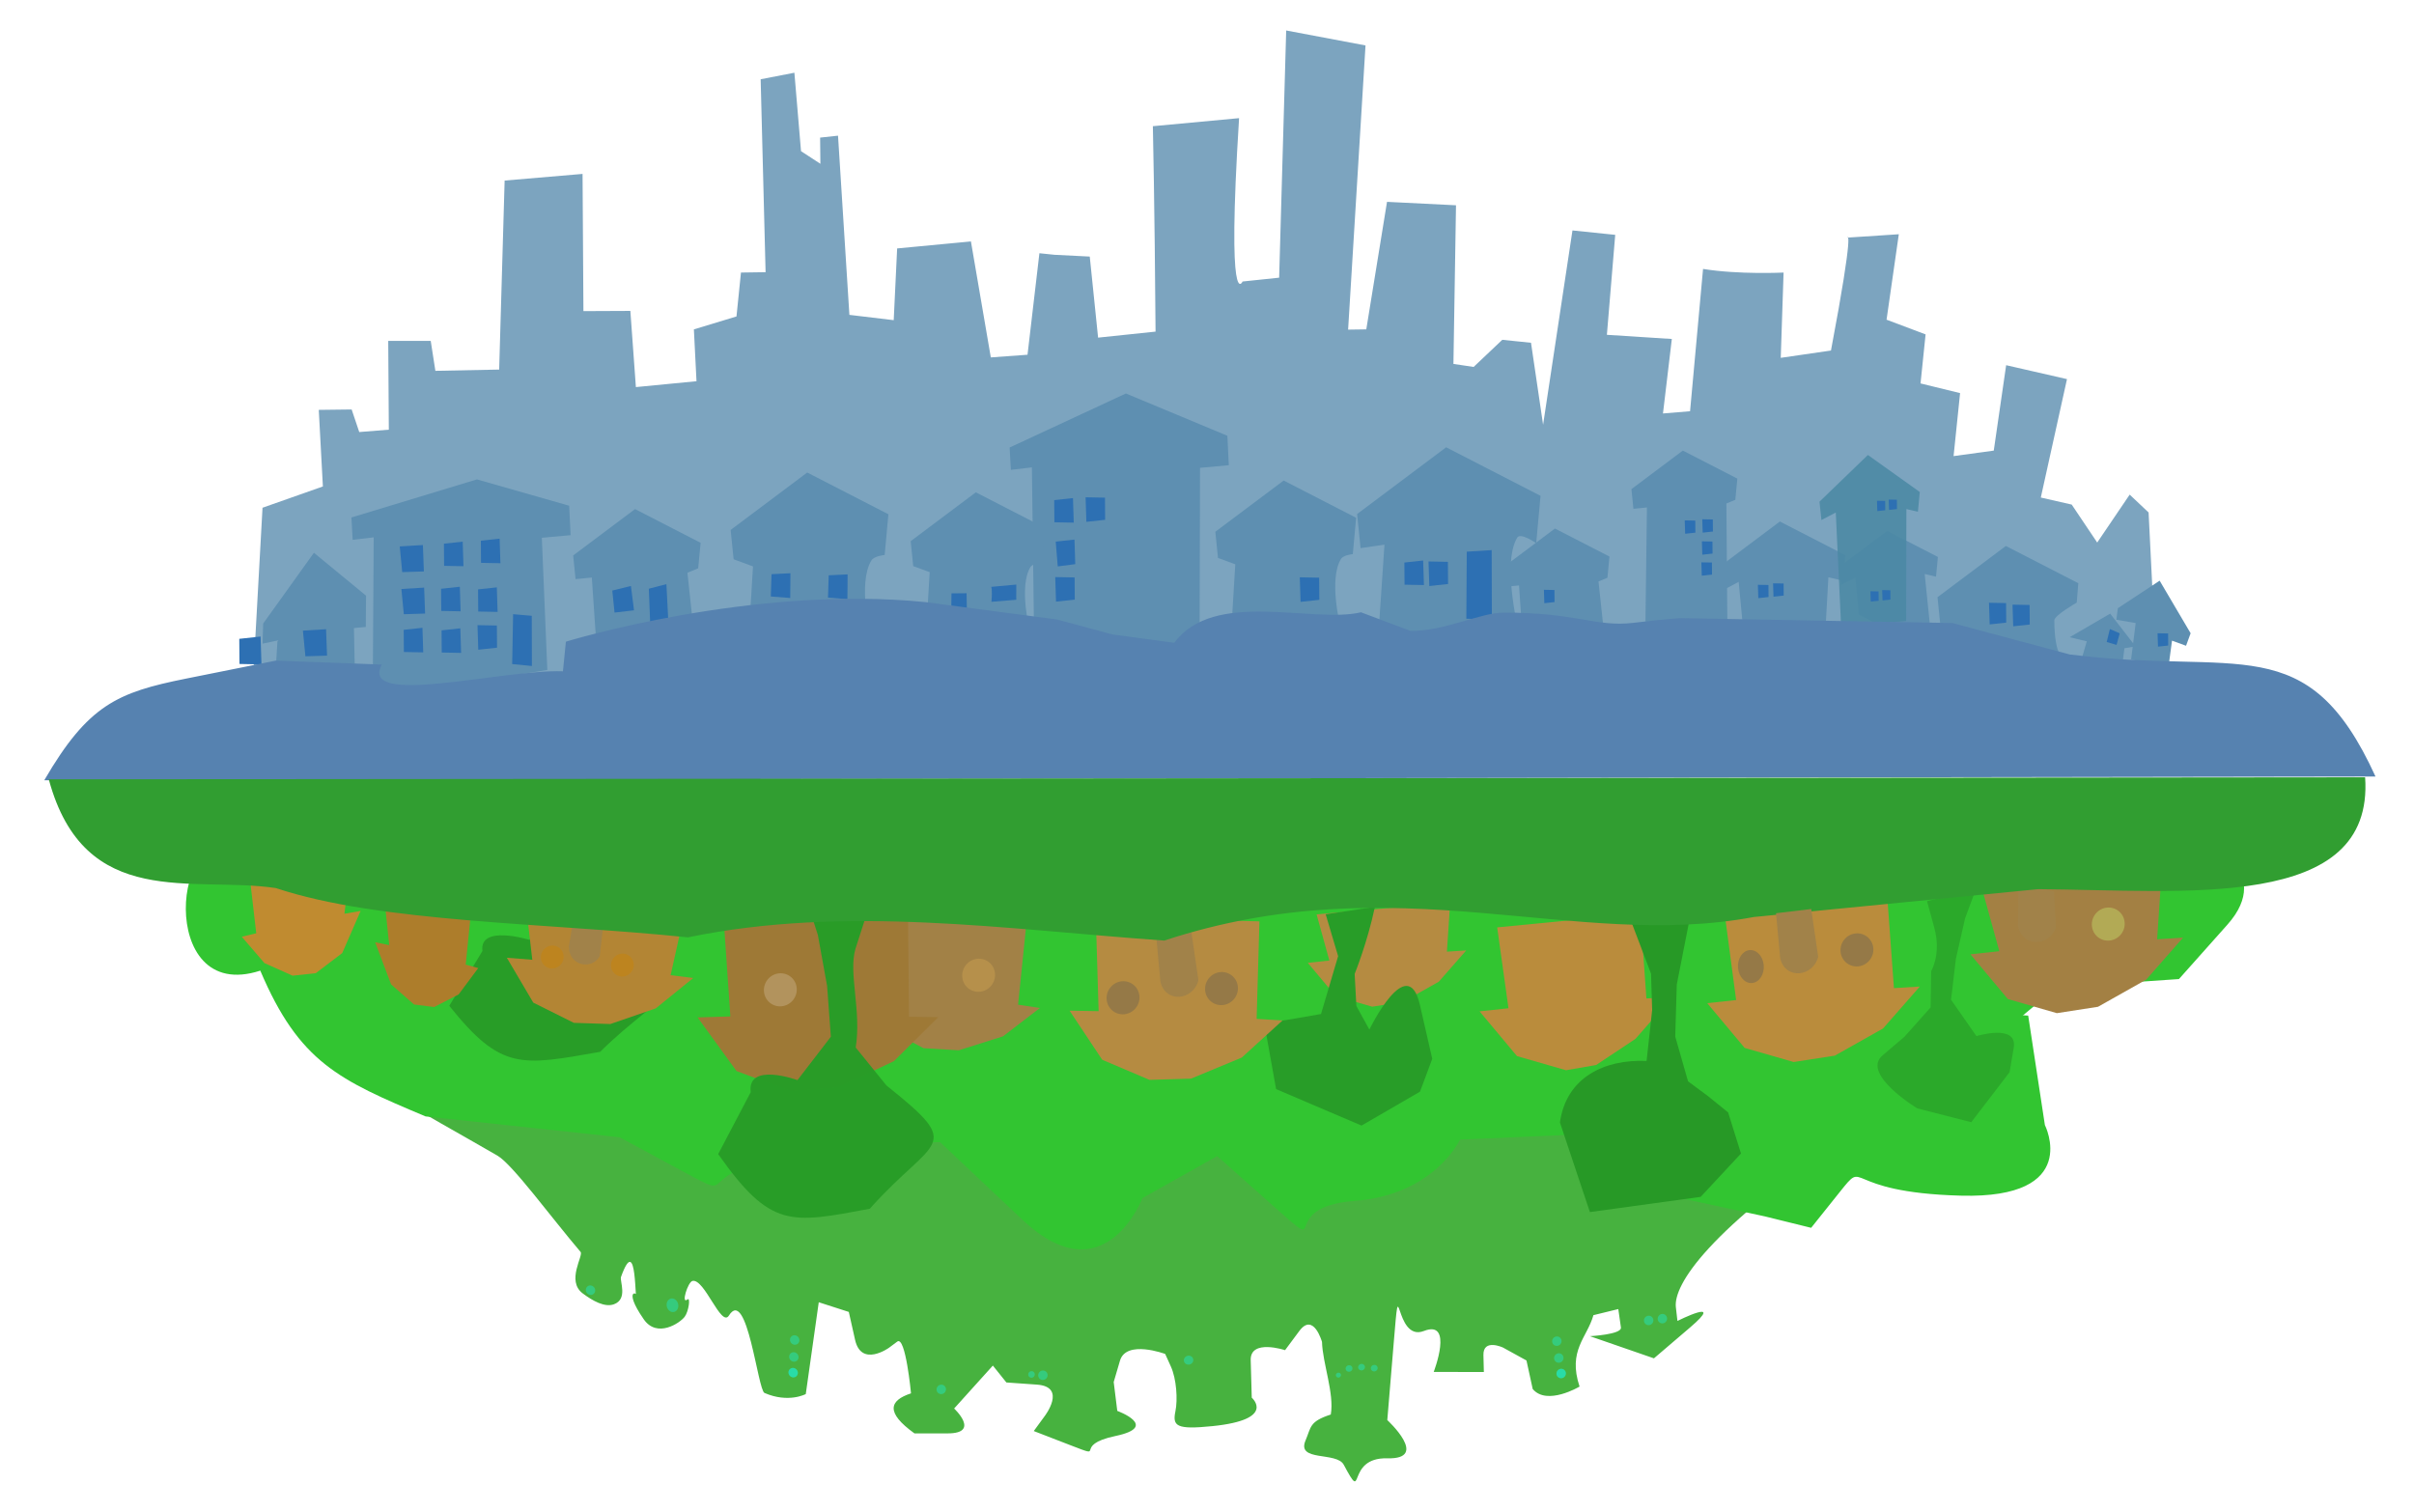
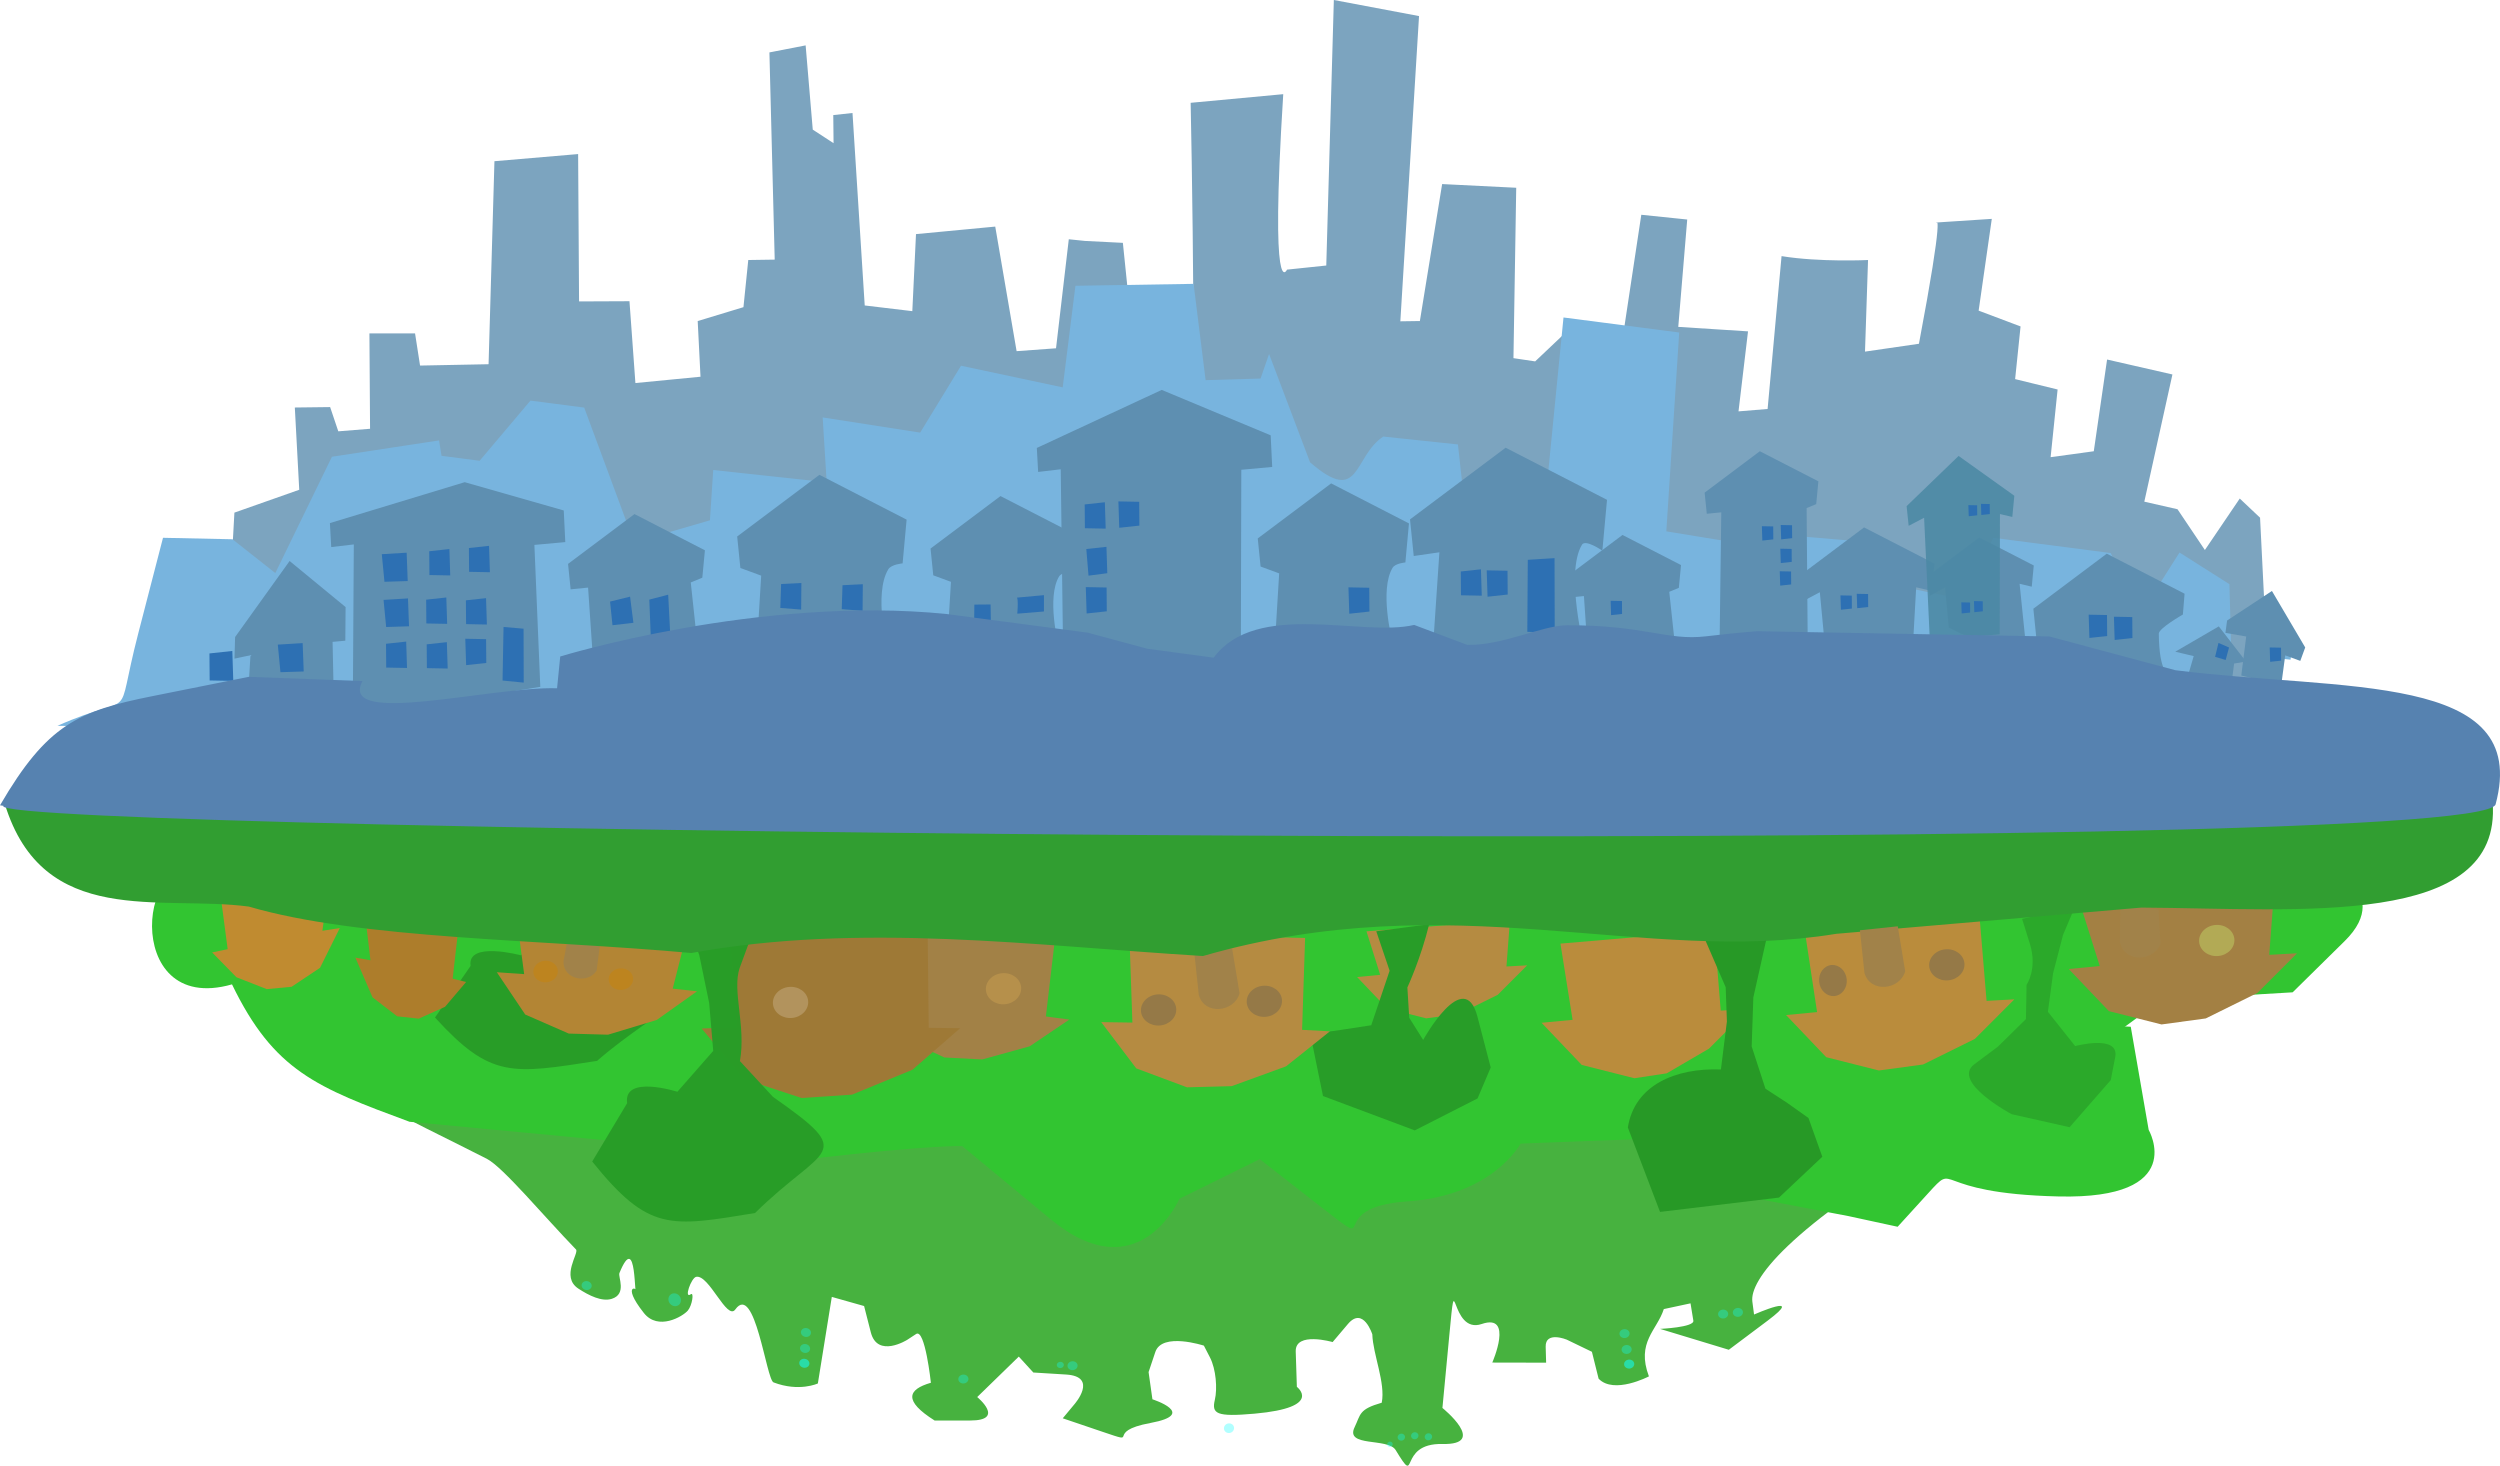
- <svg xmlns="http://www.w3.org/2000/svg" width="529.351mm" height="331.544mm" viewBox="0 0 529.351 331.544" version="1.1" id="svg66669">
+ <svg xmlns="http://www.w3.org/2000/svg" width="510.432mm" height="299.255mm" viewBox="0 0 510.432 299.255" version="1.1" id="svg66669">
  <defs id="defs66666" />
-   <g id="layer1" transform="translate(245.017,-12.72355)">
-     <path d="m -189.518,161.451 2.067,-37.38 13.238,-4.666 -0.903,-16.795 7.21,-0.088 1.666,4.949 6.486,-0.52 -0.13,-19.47 9.317,-0.003 1.021,6.568 13.989,-0.275 1.198,-41.45 17.087,-1.458 0.191,30.088 10.291,-0.045 1.212,16.708 13.292,-1.289 -0.573,-11.368 9.342,-2.835 0.983,-9.627 5.398,-0.08 -1.081,-42.307 7.396,-1.435 1.454,17.199 4.248,2.771 -0.059,-5.742 3.925,-0.423 2.494,39.296 9.719,1.162 0.751,-15.73 16.18,-1.535 4.362,25.433 8.048,-0.586 2.607,-22.26 3.321,0.343 7.72,0.389 1.828,17.777 12.6,-1.32 C 8.183,57.736 7.789,40.398 7.789,40.398 L 26.694,38.634 c -2.747,43.522 0.771,35.825 0.771,35.825 l 8.014,-0.84 1.545,-54.211 17.394,3.28 -3.816,62.323 3.986,-0.057 4.546,-27.965 15.127,0.753 -0.564,34.791 4.432,0.66 6.281,-5.951 6.298,0.65 2.65,17.975 6.44,-42.609 9.376,0.968 -1.827,21.922 14.242,0.913 -1.943,16.336 5.941,-0.488 2.847,-31.209 c 7.868,1.277 17.659,0.796 17.659,0.796 l -0.621,18.702 11.013,-1.603 c 5.277,-27.927 3.543,-24.759 3.543,-24.759 l 11.333,-0.742 -2.687,18.737 8.56,3.225 -1.11,10.754 8.674,2.121 -1.427,13.818 8.811,-1.208 2.717,-18.729 13.34,3.051 -5.739,25.972 6.776,1.544 5.59,8.326 7.121,-10.509 4.147,3.914 1.905,38.289" fill="#7ca4bf" opacity="0.81" id="path65553" style="stroke-width:1.254;opacity:1" />
+   <g id="layer1" transform="translate(235.3101,-19.40705)">
+     <path d="m -189.518,161.451 2.067,-37.38 13.238,-4.666 -0.903,-16.795 7.21,-0.088 1.666,4.949 6.486,-0.52 -0.13,-19.47 9.317,-0.003 1.021,6.568 13.989,-0.275 1.198,-41.45 17.087,-1.458 0.191,30.088 10.291,-0.045 1.212,16.708 13.292,-1.289 -0.573,-11.368 9.342,-2.835 0.983,-9.627 5.398,-0.08 -1.081,-42.307 7.396,-1.435 1.454,17.199 4.248,2.771 -0.059,-5.742 3.925,-0.423 2.494,39.296 9.719,1.162 0.751,-15.73 16.18,-1.535 4.362,25.433 8.048,-0.586 2.607,-22.26 3.321,0.343 7.72,0.389 1.828,17.777 12.6,-1.32 C 8.183,57.736 7.789,40.398 7.789,40.398 L 26.694,38.634 c -2.747,43.522 0.771,35.825 0.771,35.825 l 8.014,-0.84 1.545,-54.211 17.394,3.28 -3.816,62.323 3.986,-0.057 4.546,-27.965 15.127,0.753 -0.564,34.791 4.432,0.66 6.281,-5.951 6.298,0.65 2.65,17.975 6.44,-42.609 9.376,0.968 -1.827,21.922 14.242,0.913 -1.943,16.336 5.941,-0.488 2.847,-31.209 c 7.868,1.277 17.659,0.796 17.659,0.796 l -0.621,18.702 11.013,-1.603 c 5.277,-27.927 3.543,-24.759 3.543,-24.759 l 11.333,-0.742 -2.687,18.737 8.56,3.225 -1.11,10.754 8.674,2.121 -1.427,13.818 8.811,-1.208 2.717,-18.729 13.34,3.051 -5.739,25.972 6.776,1.544 5.59,8.326 7.121,-10.509 4.147,3.914 1.905,38.289" fill="#7ca4bf" opacity="0.81" id="path65553" style="opacity:1;stroke-width:1.254" />
+     <g transform="matrix(1.593472,0.1522901,-0.2237891,2.720283,-635.1336,-1706.82)" opacity="0.8" id="g43162" style="fill:#78b4de;fill-opacity:1;opacity:1">
+       <g transform="matrix(1.0886,0,0,-0.9418627,630.3759,647.0978)" id="g43144" style="fill:#78b4de;fill-opacity:1">
+         <path d="m 0,0 c 0,0 1.952,2.624 2.624,2.624 0.673,0 2.669,-2.714 2.669,-2.714 L 4.8,-0.091 4.688,-1.503 0.449,-1.458 0.382,-0.022 Z" fill="#80b9bb" id="path43142" style="fill:#78b4de;fill-opacity:1" />
+       </g>
+       <path style="opacity:1;fill:#78b4de;fill-opacity:1;stroke:none;stroke-width:1.554;stroke-linecap:round;stroke-opacity:0.875" d="m 352.273,669.331 c 10.151,-3.324 7.157,-0.139 9.307,-7.446 l 2.149,-7.307 8.848,-0.385 5.799,2.213 5.984,-9.067 13.444,-1.977 0.478,1.129 4.894,0.098 5.832,-4.842 6.906,0.138 7.754,9.68 9.41,-2.183 -0.108,-3.768 14.552,0.104 -1.188,-4.799 12.552,0.438 4.495,-5.273 13.155,0.889 0.555,-7.657 15.001,-0.984 2.536,7.085 6.97,-0.51 0.824,-1.89 6.345,7.776 c 6.902,2.911 5.363,-0.71 9.037,-2.439 l 9.574,0.056 2.964,8.923 8.752,-5.677 0.378,-13.453 14.867,0.297 0.441,14.899 9.766,0.383 1.804,2.762 5.144,-3.724 7.102,-0.045 0.744,2.685 13.747,0.883 3.346,-4.792 15.067,0.301 4.398,4.359 4.347,-4.889 6.675,2.003 2.377,12.72" id="path74456" />
+     </g>
    <g transform="matrix(1.263733,0.09759429,-0.1175555,1.464595,-363.6112,-846.1053)" id="g65805" style="opacity:1">
      <g transform="matrix(1.2275,0,0,1.662,-288.79,-419.84)" id="g65719">
        <g transform="matrix(0.98303,0,0,1,20.172,-0.82084)" fill="#5e8fb1" id="g65715">
          <path d="m 496.35,651.75 -2.487,-16.693 -2.977,0.367 -0.432,-1.992 15.998,-5.642 14.985,3.085 0.542,2.627 -4.081,0.433 2.038,16.439" id="path65687" />
          <path d="m 524.22,648.03 -0.178,-5.701 -2.545,-0.451 -0.679,-2.325 9.179,-5.06 10.782,2.835 -0.058,3.277 c 0,0 -1.332,0.135 -1.642,0.521 -1.543,1.922 0.682,6.008 0.682,6.008" id="path65689" />
          <path d="m 433.62,653.79 -1.387,-5.827 -2.304,0.257 -0.615,-2.105 8.308,-4.58 9.759,2.566 -0.053,2.301 -1.486,0.471 1.843,6.104" id="path65691" />
          <path d="m 455.34,652.24 -0.2,-6.388 -2.852,-0.505 -0.761,-2.606 10.285,-5.67 12.081,3.176 -0.065,3.672 c 0,0 -1.493,0.151 -1.84,0.584 -1.729,2.153 0.764,6.732 0.764,6.732" id="path65693" />
          <path d="m 480.63,650.58 -0.17,-5.434 -2.426,-0.429 -0.647,-2.216 8.748,-4.823 10.277,2.702 -0.055,3.123 c 0,0 -1.27,0.129 -1.565,0.496 -1.471,1.832 0.65,5.726 0.65,5.726" id="path65695" />
          <path d="m 388.21,661.54 c -0.176,-5.673 -0.167,-5.558 -0.176,-5.673 l 0.138,-0.118 -2.233,0.411 c -0.148,-1.805 -0.148,-1.805 -0.148,-1.805 6.441,-6.688 6.441,-6.688 6.441,-6.688 l 7.942,3.48 0.323,2.806 -1.683,0.179 0.84,5.173" id="path65697" />
          <path d="m 597.39,644.7 -1.202,-4.281 -2.5,0.998 -0.615,-2.105 8.308,-4.58 9.759,2.566 -0.053,2.301 -2.131,-0.21 0.157,4.069" id="path65699" />
          <path d="m 565.99,647.1 -1.153,-4.842 -1.915,0.213 -0.511,-1.749 6.904,-3.806 8.111,2.132 -0.044,1.913 -1.235,0.392 1.532,5.073 m 68.366,-1.348 0.575,-1.741 -2.498,-0.248 5.519,-2.391 4.001,2.757 -1.566,0.243 -0.156,2.1" id="path65701" />
          <path d="m 402.3,660.26 -1.702,-14.388 -2.977,0.367 -0.432,-1.992 17.5,-4.277 c 13.483,1.72 13.483,1.72 13.483,1.72 l 0.542,2.627 c -4.081,0.433 -4.081,0.433 -4.081,0.433 l 2.301,11.795" id="path65703" />
          <path d="m 545.31,648.03 -0.172,-8.491 -3.376,0.476 -0.885,-3.029 11.958,-6.592 14.047,3.693 -0.076,4.269 c 0,0 -2.371,-0.872 -2.774,-0.369 -2.01,2.504 1.524,8.875 1.524,8.875" id="path65705" />
          <path d="m 583.32,644.63 -1.099,-10.236 -1.915,0.213 -0.511,-1.749 6.904,-3.806 8.111,2.132 -0.044,1.913 -1.235,0.392 1.478,10.467" id="path65707" />
          <path d="m 613.73,642.54 -0.93,-3.313 -1.935,0.772 -0.476,-1.629 6.429,-3.544 7.552,1.986 -0.041,1.781 -1.649,-0.163 2.011,6.841" id="path65709" />
          <path d="m 628.56,645.47 -0.558,-2.275 -2.545,-0.451 -0.679,-2.325 9.179,-5.06 10.782,2.835 -0.002,1.748 c 0,0 -3.064,1.298 -3.001,1.748 0.473,3.325 1.766,3.297 1.766,3.297" id="path65711" />
          <path d="m 653.16,644.65 0.237,-3.285 -2.801,-0.167 0.085,-1.042 5.654,-2.752 5.031,4.494 -0.512,1.151 -2.063,-0.361 -0.215,2.511" id="path65713" />
        </g>
        <path d="m 621.14,642.91 -2.039,-10.191 -1.935,0.772 -0.476,-1.629 6.274,-4.518 7.708,2.959 -0.041,1.781 -1.649,-0.163 1.23,10.028" fill="#4b89a4" fill-opacity="0.878" id="path65717" />
      </g>
      <g transform="matrix(1.0028,0,0,1.1913,-16.192,-128.93)" fill="#2d70b3" id="g65803">
        <path d="m 423.07,646.97 0.849,8.379 4.399,-0.14 -0.987,-8.674 z" id="path65721" />
        <path d="m 412.49,648.93 0.336,2.766 3.337,-0.14 -0.474,-3.061 z" id="path65723" />
        <path d="m 420.3,651.19 -0.336,-2.766 -3.337,0.14 0.474,3.061 z" id="path65725" />
        <path d="m 351.41,644.51 0.336,2.766 3.337,-0.14 -0.474,-3.061 z" id="path65727" />
        <path d="m 352.24,649.68 0.697,3.079 2.976,-0.453 -0.474,-3.061 z" id="path65729" />
        <path d="m 356.32,656.74 -0.336,-2.766 -3.337,0.14 0.474,3.061 z" id="path65731" />
        <path d="m 213.18,669.7 0.381,3.138 3.788,-0.159 -0.538,-3.473 z" id="path65733" />
        <path d="m 224.01,668.06 3.962,-0.399 0.534,3.29 -3.715,0.293 z" id="path65735" />
        <path d="m 239.5,656.61 3.962,-0.399 0.534,3.29 -3.715,0.293 z" id="path65737" />
        <path d="m 240.37,661.91 3.893,-0.392 0.524,3.233 -3.65,0.288 z" id="path65739" />
        <path d="m 241.33,666.99 0.336,2.766 3.337,-0.14 -0.474,-3.061 z" id="path65741" />
        <path d="m 247.06,655.84 0.336,2.766 3.337,-0.14 -0.474,-3.061 z" id="path65743" />
        <path d="m 247.19,661.5 0.336,2.766 3.337,-0.14 -0.474,-3.061 z" id="path65745" />
        <path d="m 247.85,666.69 0.336,2.766 3.337,-0.14 -0.474,-3.061 z" id="path65747" />
        <path d="m 253.37,655.11 0.336,2.766 3.337,-0.14 -0.474,-3.061 z" id="path65749" />
        <path d="m 253.56,661.22 0.336,2.766 3.337,-0.14 -0.474,-3.061 z" id="path65751" />
        <path d="m 257.63,668.32 -0.336,-2.766 -3.337,0.14 0.474,3.061 z" id="path65753" />
        <path d="m 260.46,670.22 c -0.529,-6.242 -0.529,-6.242 -0.529,-6.242 l 3.229,0.024 0.716,6.268" id="path65755" />
        <path d="m 276.66,660.07 0.693,2.73 3.317,-0.471 -0.87,-3.011 z" id="path65757" />
        <path d="m 282.92,659.49 0.989,5.984 3.1,-0.519 -1.131,-6.209 z" id="path65759" />
        <path d="m 313.67,656.08 0.183,2.792 3.36,0.002 -0.306,-3.094 z" id="path65761" />
        <path d="m 303.82,656.49 0.183,2.792 3.36,0.002 -0.306,-3.094 z" id="path65763" />
        <path d="m 335.03,657.15 c 2.586,-0.151 2.597,-0.162 2.597,-0.162 l 0.67,5.062 -2.803,-0.002 z" id="path65765" />
        <path d="m 342.02,657.82 c 0,-1.749 -0.255,-1.864 -0.255,-1.864 l 4.289,-0.53 0.206,1.899 z" id="path65767" />
        <path d="m 360.44,646.48 -0.336,-2.766 -3.337,0.14 0.474,3.061 z" id="path65769" />
        <path d="m 398.38,654.41 -0.336,-2.766 -3.337,0.14 0.474,3.061 z" id="path65771" />
        <path d="m 438.86,652.42 -0.183,-1.506 -1.817,0.076 0.258,1.667 z" id="path65773" />
        <path d="m 465.12,642.08 -0.183,-1.506 -1.817,0.076 0.258,1.667 z" id="path65775" />
        <path d="m 465.36,644.84 -0.183,-1.506 -1.817,0.076 0.258,1.667 z" id="path65777" />
        <path d="m 465.56,647.47 -0.183,-1.506 -1.817,0.076 0.258,1.667 z" id="path65779" />
        <path d="m 462.12,642.39 -0.183,-1.506 -1.817,0.076 0.258,1.667 z" id="path65781" />
        <path d="m 475.59,649.73 -0.183,-1.506 -1.817,0.076 0.258,1.667 z" id="path65783" />
        <path d="m 536.1,652.35 0.381,-1.477 -1.748,-0.441 -0.368,1.651 z" id="path65785" />
        <path d="m 544.99,651.93 -0.183,-1.506 -1.817,0.076 0.258,1.667 z" id="path65787" />
        <path d="m 516.82,650.63 -0.296,-2.439 -2.943,0.123 0.418,2.699 z" id="path65789" />
        <path d="m 478.18,649.4 -0.183,-1.506 -1.817,0.076 0.258,1.667 z" id="path65791" />
        <path d="m 494.58,649.13 -0.142,-1.165 -1.406,0.059 0.2,1.29 z" id="path65793" />
        <path d="m 496.59,648.87 -0.142,-1.165 -1.406,0.059 0.2,1.29 z" id="path65795" />
        <path d="m 494.46,637.76 -0.142,-1.165 -1.406,0.059 0.2,1.29 z" id="path65797" />
        <path d="m 496.46,637.5 -0.142,-1.165 -1.406,0.059 0.2,1.29 z" id="path65799" />
        <path d="m 520.89,650.64 -0.296,-2.439 -2.943,0.123 0.418,2.699 z" id="path65801" />
      </g>
    </g>
-     <path d="m -235.31,183.835 c 9.621,-16.533 16.037,-19.272 31.057,-22.283 l 19.727,-3.954 23.228,0.863 c -5.018,9.447 26.404,1.022 39.724,1.475 l 0.648,-6.493 c 0,0 40.752,-12.529 78.93,-8.667 l 28.773,3.804 12.166,3.279 13.538,1.829 c 8.788,-11.841 30.28,-4.159 40.943,-6.688 l 10.825,4.069 c 7.139,0.191 15.355,-3.98 20.354,-3.997 15.997,-0.056 20.392,3.211 28.462,2.249 3.068,-0.366 6.334,-0.729 10.384,-1.039 l 59.673,1.072 25.701,6.89 c 37.095,4.709 52.082,-6.06 67.069,26.775 z" fill="#5682b0" id="path65807" style="stroke-width:1.254;opacity:1" />
-     <g transform="matrix(-1.1176,0.1182329,-0.1212915,-1.408866,1494.304,997.7725)" opacity="0.82" id="g65681" style="opacity:1">
+     <g transform="matrix(-1.1176,0.1037434,-0.1212915,-1.236209,1494.304,897.9437)" opacity="0.82" id="g65681" style="opacity:1">
      <path d="m 1124.9,617.75 c 31.004,-13.104 38.268,-21.031 38.19,-24.414 l -0.078,-2.171 c 0,0 -9.898,2.963 -2.352,-1.212 l 7.546,-4.175 12.082,4.464 c 0,0 -6.256,-0.273 -6.178,0.834 l 0.203,2.883 4.939,-0.534 c 1.603,-3.373 5.619,-4.991 3.891,-10.787 0,0 6.659,-2.472 9.15,0.387 l 0.734,4.502 4.357,2.381 c 0,0 3.723,1.759 3.924,-0.854 l 0.201,-2.613 9.746,0.837 c 0,0 -4.829,7.792 1.229,6.472 6.058,-1.32 3.423,10.916 6.058,-1.32 l 2.546,-11.824 c 0,0 -7.674,-6.774 0.633,-5.899 8.306,0.875 4.987,-7.006 8.581,-0.282 1.163,2.177 9.178,1.187 7.024,4.37 -1.342,1.983 -1.015,2.857 -5.345,3.591 -1.064,3.175 0.738,8.044 0.492,11.34 0,0 1.14,4.781 4.231,2.057 l 3.091,-2.724 c 0,0 6.605,2.353 6.848,-0.983 l 0.423,-5.803 c 0,0 -4.537,-3.789 8.132,-3.748 7.029,0.023 7.788,0.644 6.945,2.874 -0.673,1.78 -0.76,4.991 0.132,7.011 l 0.892,2.02 c 0,0 7.33,2.881 8.905,-0.304 l 1.575,-3.185 -0.211,-4.511 c 0,0 -8.078,-3.121 0.761,-3.844 8.839,-0.722 1.866,-3.541 8.839,-0.722 l 6.973,2.818 -2.354,2.111 c 0,0 -4.919,4.172 0.973,5.001 l 5.892,0.829 2.349,2.826 8.248,-5.991 c 0,0 -4.776,-4.276 1.677,-3.733 l 6.454,0.543 c 5.298,3.694 4.355,5.485 0,6.233 0,0 0.087,9.025 1.807,8.206 l 1.719,-0.819 c 0,0 5.708,-2.613 6.456,1.787 l 0.749,4.4 5.682,1.984 4.062,-13.953 c 0,0 3.525,-1.152 8.006,0.846 1.257,0.561 1.585,16.719 5.625,12.519 1.712,-1.78 4.129,6.176 6.516,5.934 0.903,-0.092 2.676,-3.507 1.268,-2.769 -0.656,0.344 -0.047,-1.861 0.834,-2.628 1.028,-0.895 5.737,-2.895 7.999,0.273 3.828,5.361 0.269,4.409 0.921,3.237 0.744,-1.335 -1.25,10.602 2.795,3.674 0.352,-0.602 -1.024,-3.543 1.843,-4.106 1.835,-0.361 4.05,0.868 5.867,2.18 3.062,2.21 -0.815,5.824 -0.268,6.442 5.186,5.857 11.758,14.6 14.54,16.2 6.373,3.665 14.578,8.093 20.501,11.812 4.501,2.826 -3.366,19.385 -3.304,20.748" fill="#47b23f" opacity="1" id="path65577" />
      <g fill="#12ffff" fill-opacity="0.325" id="g65603">
        <ellipse transform="matrix(0.97756,0.21067,-0.24272,0.9701,0,0)" cx="1482.5" cy="310.61" rx="0.916" ry="0.736" id="ellipse65579" />
        <ellipse transform="matrix(0.97756,0.21067,-0.24272,0.9701,0,0)" cx="1441.9" cy="305.39" rx="0.916" ry="0.736" id="ellipse65581" />
        <ellipse transform="matrix(0.97756,0.21067,-0.24272,0.9701,0,0)" cx="1442.1" cy="308.03" rx="0.916" ry="0.736" id="ellipse65583" />
        <ellipse transform="matrix(0.97756,0.21067,-0.24272,0.9701,0,0)" cx="1441.7" cy="302.95" rx="0.916" ry="0.736" id="ellipse65585" />
        <ellipse transform="matrix(0.97756,0.21067,-0.24272,0.9701,0,0)" cx="1441.7" cy="302.95" rx="0.916" ry="0.736" id="ellipse65587" />
        <ellipse transform="matrix(0.97026,0.24205,-0.21126,0.97743,0,0)" cx="1457.1" cy="263.23" rx="1.148" ry="1.051" id="ellipse65589" />
        <ellipse cx="1307.3" cy="592.62" rx="0.92" ry="0.733" id="ellipse65591" />
        <ellipse cx="1289.5" cy="593.45" rx="0.646" ry="0.515" id="ellipse65593" />
        <ellipse cx="1287.3" cy="593.14" rx="0.92" ry="0.733" id="ellipse65595" />
        <ellipse cx="1186.7" cy="587.38" rx="0.92" ry="0.733" id="ellipse65597" />
        <ellipse cx="1186.8" cy="590.01" rx="0.92" ry="0.733" id="ellipse65599" />
        <ellipse cx="1165.9" cy="591.76" rx="0.92" ry="0.733" id="ellipse65601" />
      </g>
      <path d="m 1089.7,632.54 -1.412,-17.152 c 0,0 -6.038,-12.008 17.518,-9.525 23.556,2.483 17.461,7.483 23.556,2.483 l 6.094,-5 8.771,2.508 19.452,5.074 c 0,0 -15.86,9.071 11.356,10.415 l 27.215,1.344 c 0,0 5.873,-8.103 21.539,-7.742 15.666,0.361 5.379,-8.436 15.666,0.361 l 10.286,8.797 15.237,-5.259 c 0,0 9.021,-14.679 23.702,-1.385 l 14.681,13.294 c 0,0 5.145,0.692 27.898,0.231 22.753,-0.462 11.162,-6.693 22.753,-0.462 l 11.591,6.232 37.396,6.385 c 16.209,7.03 23.647,10.37 29.699,25.184 21.177,-3.577 13.796,26.231 2.675,17.63 L 1381.36,671.693" fill="#32c531" opacity="1" id="path65605" />
      <path d="m 1057,653.67 3.46,-12.425" fill="#5dd65d" fill-opacity="0.886" opacity="0.7" id="path65607" />
      <path d="m 1052.6,656.9 c 0,0 -13.466,-6.001 -3.142,-13.593 l 10.324,-7.593 23.9,0.739 22.74,-12.27 25.586,5.544 13.339,3.363 26.732,-4.513 43.712,-4.111 6.363,6.019 c 0,0 -3.164,4.272 14.529,4.535 l 17.693,0.263 12.124,7.271 c 0,0 10.173,-10.634 18.598,-5.692 l 8.425,4.942 12.934,1.94 17.921,-6.046 14.607,8.398 18.973,3.315 2.634,3.997 16.215,0.723 11.287,7.591 c 0,0 3.558,-5.981 11.421,-1.672 7.862,4.309 11.271,-11.09 7.862,4.309 l -4.383,19.802" fill="#32c531" opacity="1" id="path65609" />
      <path d="m 1375.2,693.24 -1.712,-5.2 -0.945,-7.035 0.12,-6.927 7.214,-5.388 c 0,0 9.53,3.212 9.297,-0.964 l 7.364,-7.912 c -9.016,-10.876 -12.929,-10.421 -28.565,-9.56 -13.744,8.869 -19.728,6.692 -5.309,16.433 l 5.342,5.571 c -1.76,4.976 0.216,10.208 -1.613,13.386 l -2.568,4.222" fill="#299d28" fill-opacity="0.996" opacity="1" id="path65611" />
      <path d="m 1061.4,652.29 1.952,-10.083 -5.061,-0.171 7.853,-5.872 9.832,-3.403 8.113,-0.312 9.293,2.977 6.524,7.511 -5.67,0.009 2.296,9.84" fill="#a38043" opacity="1" id="path65613" />
      <path d="m 1056.5,651.63 16.628,-13.524" fill="#5dd65d" fill-opacity="0.886" opacity="0.7" id="path65615" />
      <path d="m 1115.1,654.08 0.245,-15.115 -5.061,-0.171 7.853,-5.872 9.832,-3.403 8.113,-0.312 9.293,2.977 6.524,7.511 -5.67,0.009 0.843,14.557" fill="#ba8c3c" opacity="1" id="path65617" />
      <path d="m 1163.4,654.63 0.245,-13.217 -5.061,-0.171 7.853,-5.872 8.099,-3.403 5.947,-0.312 9.293,2.977 6.524,7.511 -5.67,0.009 0.843,12.66" fill="#ba8c3c" opacity="1" id="path65619" />
      <path d="m 1097.7,652.97 2.631,-4.368 2.484,-6.138 1.621,-6.218 -4.326,-6.024 c 0,0 -8.273,1.285 -7.056,-2.413 l 1.216,-3.698 8.287,-7.086 10.261,3.013 c 0,0 10.438,6.222 5.866,8.741 l -4.573,2.52 -5.571,4.094 -0.721,5.594 c 0,0 -2.298,2.447 -1.329,6.653 l 0.969,4.206" fill="#2ca92b" fill-opacity="0.996" opacity="1" id="path65621" />
      <g id="g65653">
        <path d="m 1153.9,652.99 3.608,-9.92 1.171,-7.999 -1.742,-7.125 -3.607,-2.583 -3.662,-2.86 -1.817,-6.554 8.566,-6.025 21.795,-0.538 4.325,14.308 c -1.966,6.842 -9.708,9.053 -17.878,8.08 l -1.938,7.764 -0.387,5.627 3.176,8.916" fill="#279926" opacity="1" id="path65623" />
        <path d="m 1200.2,659.4 1.454,-7.511 -3.77,-0.127 5.85,-4.375 7.324,-2.535 6.044,-0.233 6.923,2.218 4.86,5.596 -4.224,0.007 1.71,7.33" fill="#b58b41" opacity="1" id="path65625" />
        <path d="m 1214.9,659.98 c 2.069,-5.405 5.064,-10.02 5.064,-10.02 l 0.204,-4.978 -2.131,-3.848 c 0,0 -8.739,11.52 -10.239,2.992 l -1.5,-8.528 2.931,-4.867 11.937,-4.276 16.002,7.017 1.225,10.613 c 0,0 -0.048,-0.36 -5.632,-0.06 l -5.584,0.3 -4.295,8.643 1.717,6.663" fill="#289d28" opacity="1" id="path65627" />
        <path d="m 1237.6,659.62 2.176,-14.995 -5.007,-0.666 8.555,-5.064 10.205,-2.417 8.102,0.486 8.854,3.871 5.522,8.104 -5.636,-0.548 -1.024,14.548" fill="#b58b41" opacity="1" id="path65629" />
        <ellipse cx="1246.1" cy="649.87" rx="3.214" ry="2.561" fill="#957947" id="ellipse65631" />
        <ellipse cx="1265.4" cy="650.06" rx="3.214" ry="2.561" fill="#957947" id="ellipse65633" />
        <path d="m 1251,659.01 -0.551,-7.462 c 1.269,-3.008 6.732,-3.118 7.411,0.358 l 0.06,7.029" fill="#a18249" id="path65635" />
        <path d="m 1282.9,663.28 3.025,-12.572 -4.189,-0.867 7.646,-3.773 8.835,-1.43 6.825,0.902 7.196,3.815 4.04,7.199 -4.731,-0.805 -2.013,12.263" fill="#a28146" opacity="1" id="path65637" />
        <ellipse cx="1293.1" cy="655.89" rx="3.214" ry="2.561" fill="#b6904b" id="ellipse65639" />
        <path d="m 1305.7,667.64 1.634,-17.012 -5.686,-0.541 9.375,-6.074 11.382,-3.156 9.169,0.208 10.203,3.995 6.675,8.912 -6.389,-0.381 -0.358,16.459" fill="#9e7936" opacity="1" id="path65641" />
        <ellipse cx="1331.9" cy="656.88" rx="3.214" ry="2.561" fill="#b2935d" id="ellipse65643" />
        <path d="m 1349.6,669.41 3.39,-8.484 -4.356,-0.802 7.794,-4.073 9.092,-1.677 7.082,0.779 7.551,3.782 4.387,7.352 -4.915,-0.726 0.332,8.823" fill="#b38534" opacity="1" id="path65645" />
        <path d="m 1364.9,671.14 1.541,-6.111 c 1.817,-2.12 6.228,-0.95 5.848,1.994 l -1.82,5.651" fill="#a18249" id="path65647" />
        <ellipse cx="1362.2" cy="663.27" rx="2.23" ry="1.777" fill="#bd841f" id="ellipse65649" />
        <path d="m 1390.8,673.7 1.852,-7.801 -2.38,-0.738 4.258,-3.745 4.967,-1.542 3.869,0.716 4.125,3.477 2.397,6.76 -2.685,-0.667 0.181,8.113" fill="#c58f31" opacity="1" id="path65651" style="fill:#ad7d2b;fill-opacity:1" />
        <path d="m 1433.15,682.132 -0.292,-7.981 2.867,-0.297 -3.958,-4.434 -5.271,-2.402 -4.55,0.009 -5.479,2.671 -4.281,6.2 3.197,-0.174 -2.083,7.923" fill="#c58f31" opacity="1" id="path67794" style="fill:#c08b30;fill-opacity:1;stroke-width:1.074" />
      </g>
-       <path d="m 1325.4,670.67 -1.712,-5.931 -0.945,-8.023 0.12,-7.899 7.214,-6.145 c 0,0 9.53,3.663 9.297,-1.099 l 7.364,-9.023 c -9.016,-12.403 -12.929,-11.885 -28.565,-10.903 -13.744,10.115 -19.728,7.631 -5.309,18.741 l 5.342,6.353 c -1.76,5.675 0.216,11.641 -1.613,15.266 l -2.568,4.815" fill="#299d28" fill-opacity="0.996" opacity="1" id="path65655" />
+       <path d="m 1349.298,671.977 -1.712,-5.931 -0.945,-8.023 0.12,-7.899 7.214,-6.145 c 0,0 9.53,3.663 9.297,-1.099 l 7.364,-9.023 c -9.016,-12.403 -12.929,-11.885 -28.565,-10.903 -13.744,10.115 -19.728,7.631 -5.309,18.741 l 5.342,6.353 c -1.76,5.675 0.216,11.641 -1.613,15.266 l -2.568,4.815" fill="#299d28" fill-opacity="0.996" opacity="1" id="path65655" />
      <g id="g65671">
        <path d="m 1082.6,651.28 0.228,-5.598 c 1.576,-2.894 7.028,-2.568 7.343,0.948 l -0.794,6.194" fill="#a18249" opacity="1" id="path65657" />
        <path d="m 1470.62,701.285 c -4.721,-20.965 -26.494,-17.21 -42.351,-20.485 -19.642,-7.049 -52.174,-9.775 -79.278,-14.321 -31.322,2.453 -61.822,-3.956 -92.57,-8.267 -46.63,8.016 -79.445,-8.258 -115.03,-5.987 l -55.749,-0.344 c -28.555,-2.555 -64.991,-8.962 -65.444,11.924 z" fill="#319e31" opacity="1" id="path65659" />
        <ellipse cx="1072.6" cy="645.35" rx="3.214" ry="2.561" fill="#b2aa55" opacity="1" id="ellipse65661" />
        <path d="m 1130.1,652.52 -0.551,-7.462 c 1.269,-3.008 6.732,-3.118 7.411,0.358 l 0.06,7.029" fill="#a18249" opacity="1" id="path65663" />
        <ellipse cx="1121.9" cy="645.47" rx="3.214" ry="2.561" fill="#957947" opacity="1" id="ellipse65665" />
        <ellipse cx="1142.8" cy="644.63" rx="2.521" ry="2.561" fill="#957947" opacity="1" id="ellipse65667" />
        <ellipse cx="1375.7" cy="665.66" rx="2.23" ry="1.777" fill="#bd841f" id="ellipse65669" />
      </g>
      <g fill="#12ffff" fill-opacity="0.325" id="g65679">
        <ellipse cx="1168.6" cy="591.71" rx="0.92" ry="0.733" id="ellipse65673" />
        <ellipse cx="1186.5" cy="584.95" rx="0.92" ry="0.733" id="ellipse65675" />
        <ellipse cx="1186.5" cy="584.95" rx="0.92" ry="0.733" id="ellipse65677" />
      </g>
    </g>
-     <ellipse cx="11.117" cy="-310.983" rx="1.037" ry="0.987" fill="#12ffff" fill-opacity="0.325" id="ellipse65683" style="stroke-width:1.191;opacity:1" transform="matrix(-0.9944506,0.1052048,-0.08577433,-0.9963146,0,0)" />
-     <ellipse cx="-29.304" cy="-317.013" rx="0.757" ry="0.721" fill="#12ffff" fill-opacity="0.325" id="ellipse65685" style="stroke-width:1.191;opacity:1" transform="matrix(-0.9944506,0.1052048,-0.08577433,-0.9963146,0,0)" />
+     <ellipse cx="11.117" cy="-310.983" rx="1.037" ry="0.987" fill="#12ffff" fill-opacity="0.325" id="ellipse65683" style="opacity:1;stroke-width:1.191" transform="matrix(-0.9944506,0.1052048,-0.08577433,-0.9963146,0,0)" />
+     <ellipse cx="-29.304" cy="-317.013" rx="0.757" ry="0.721" fill="#12ffff" fill-opacity="0.325" id="ellipse65685" style="opacity:1;stroke-width:1.191" transform="matrix(-0.9944506,0.1052048,-0.08577433,-0.9963146,0,0)" />
    <g fill="#12ffff" fill-opacity="0.325" id="g66095" transform="matrix(-1.055036,0.1116142,-0.1146747,-1.332009,1425.467,950.8807)" style="opacity:1">
      <ellipse cx="1237" cy="582.88" rx="0.713" ry="0.539" id="ellipse66089" />
      <ellipse cx="1239.6" cy="582.88" rx="0.713" ry="0.539" id="ellipse66091" />
      <ellipse cx="1241.9" cy="581.98" rx="0.536" ry="0.405" id="ellipse66093" />
    </g>
+     <path d="m -235.31,183.835 c 9.621,-16.533 16.037,-19.272 31.057,-22.283 l 19.727,-3.954 23.228,0.863 c -5.018,9.447 26.404,1.022 39.724,1.475 l 0.648,-6.493 c 0,0 40.752,-12.529 78.93,-8.667 l 28.773,3.804 12.166,3.279 13.538,1.829 c 8.788,-11.841 30.28,-4.159 40.943,-6.688 l 10.825,4.069 c 7.139,0.191 15.355,-3.98 20.354,-3.997 15.997,-0.056 20.392,3.211 28.462,2.249 3.068,-0.366 6.334,-0.729 10.384,-1.039 l 59.673,1.072 25.701,6.89 c 34.216,4.344 72.691,0.267 65.401,27.383 -3.021,11.238 -513.622,5.683 -508.839,0.303 z" fill="#5682b0" id="path65807" style="opacity:1;stroke-width:1.254" />
  </g>
</svg>
